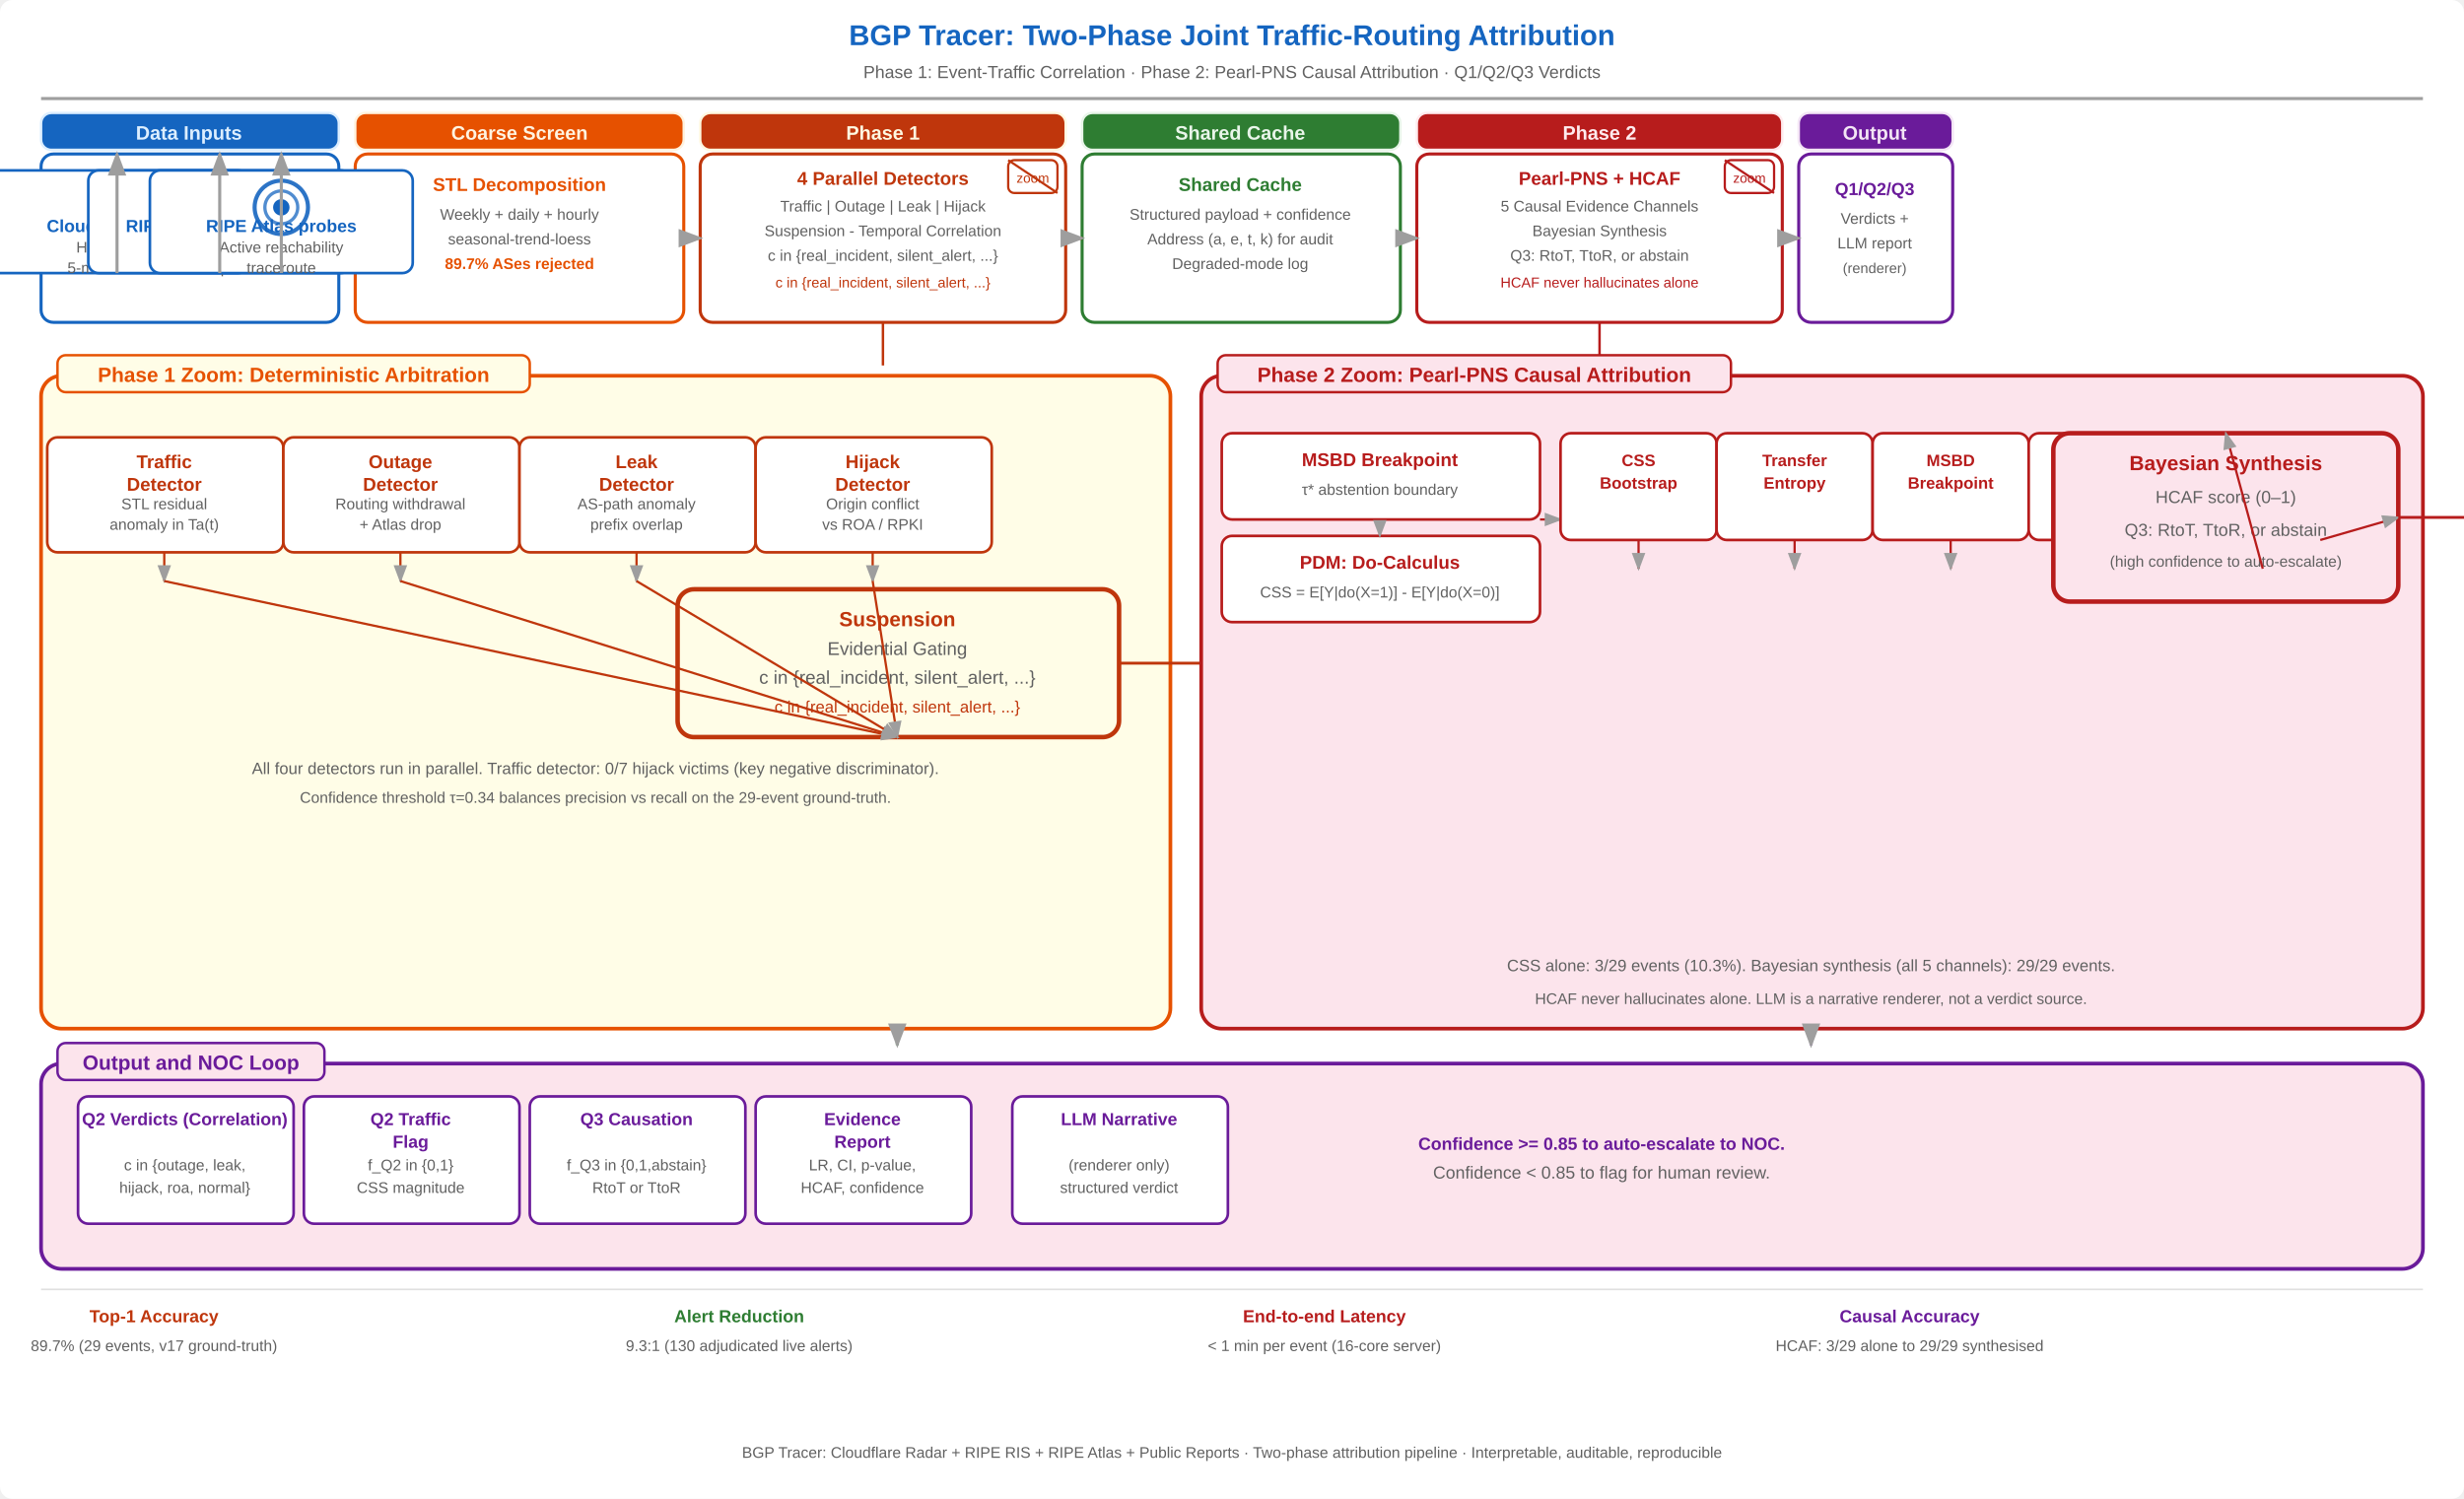
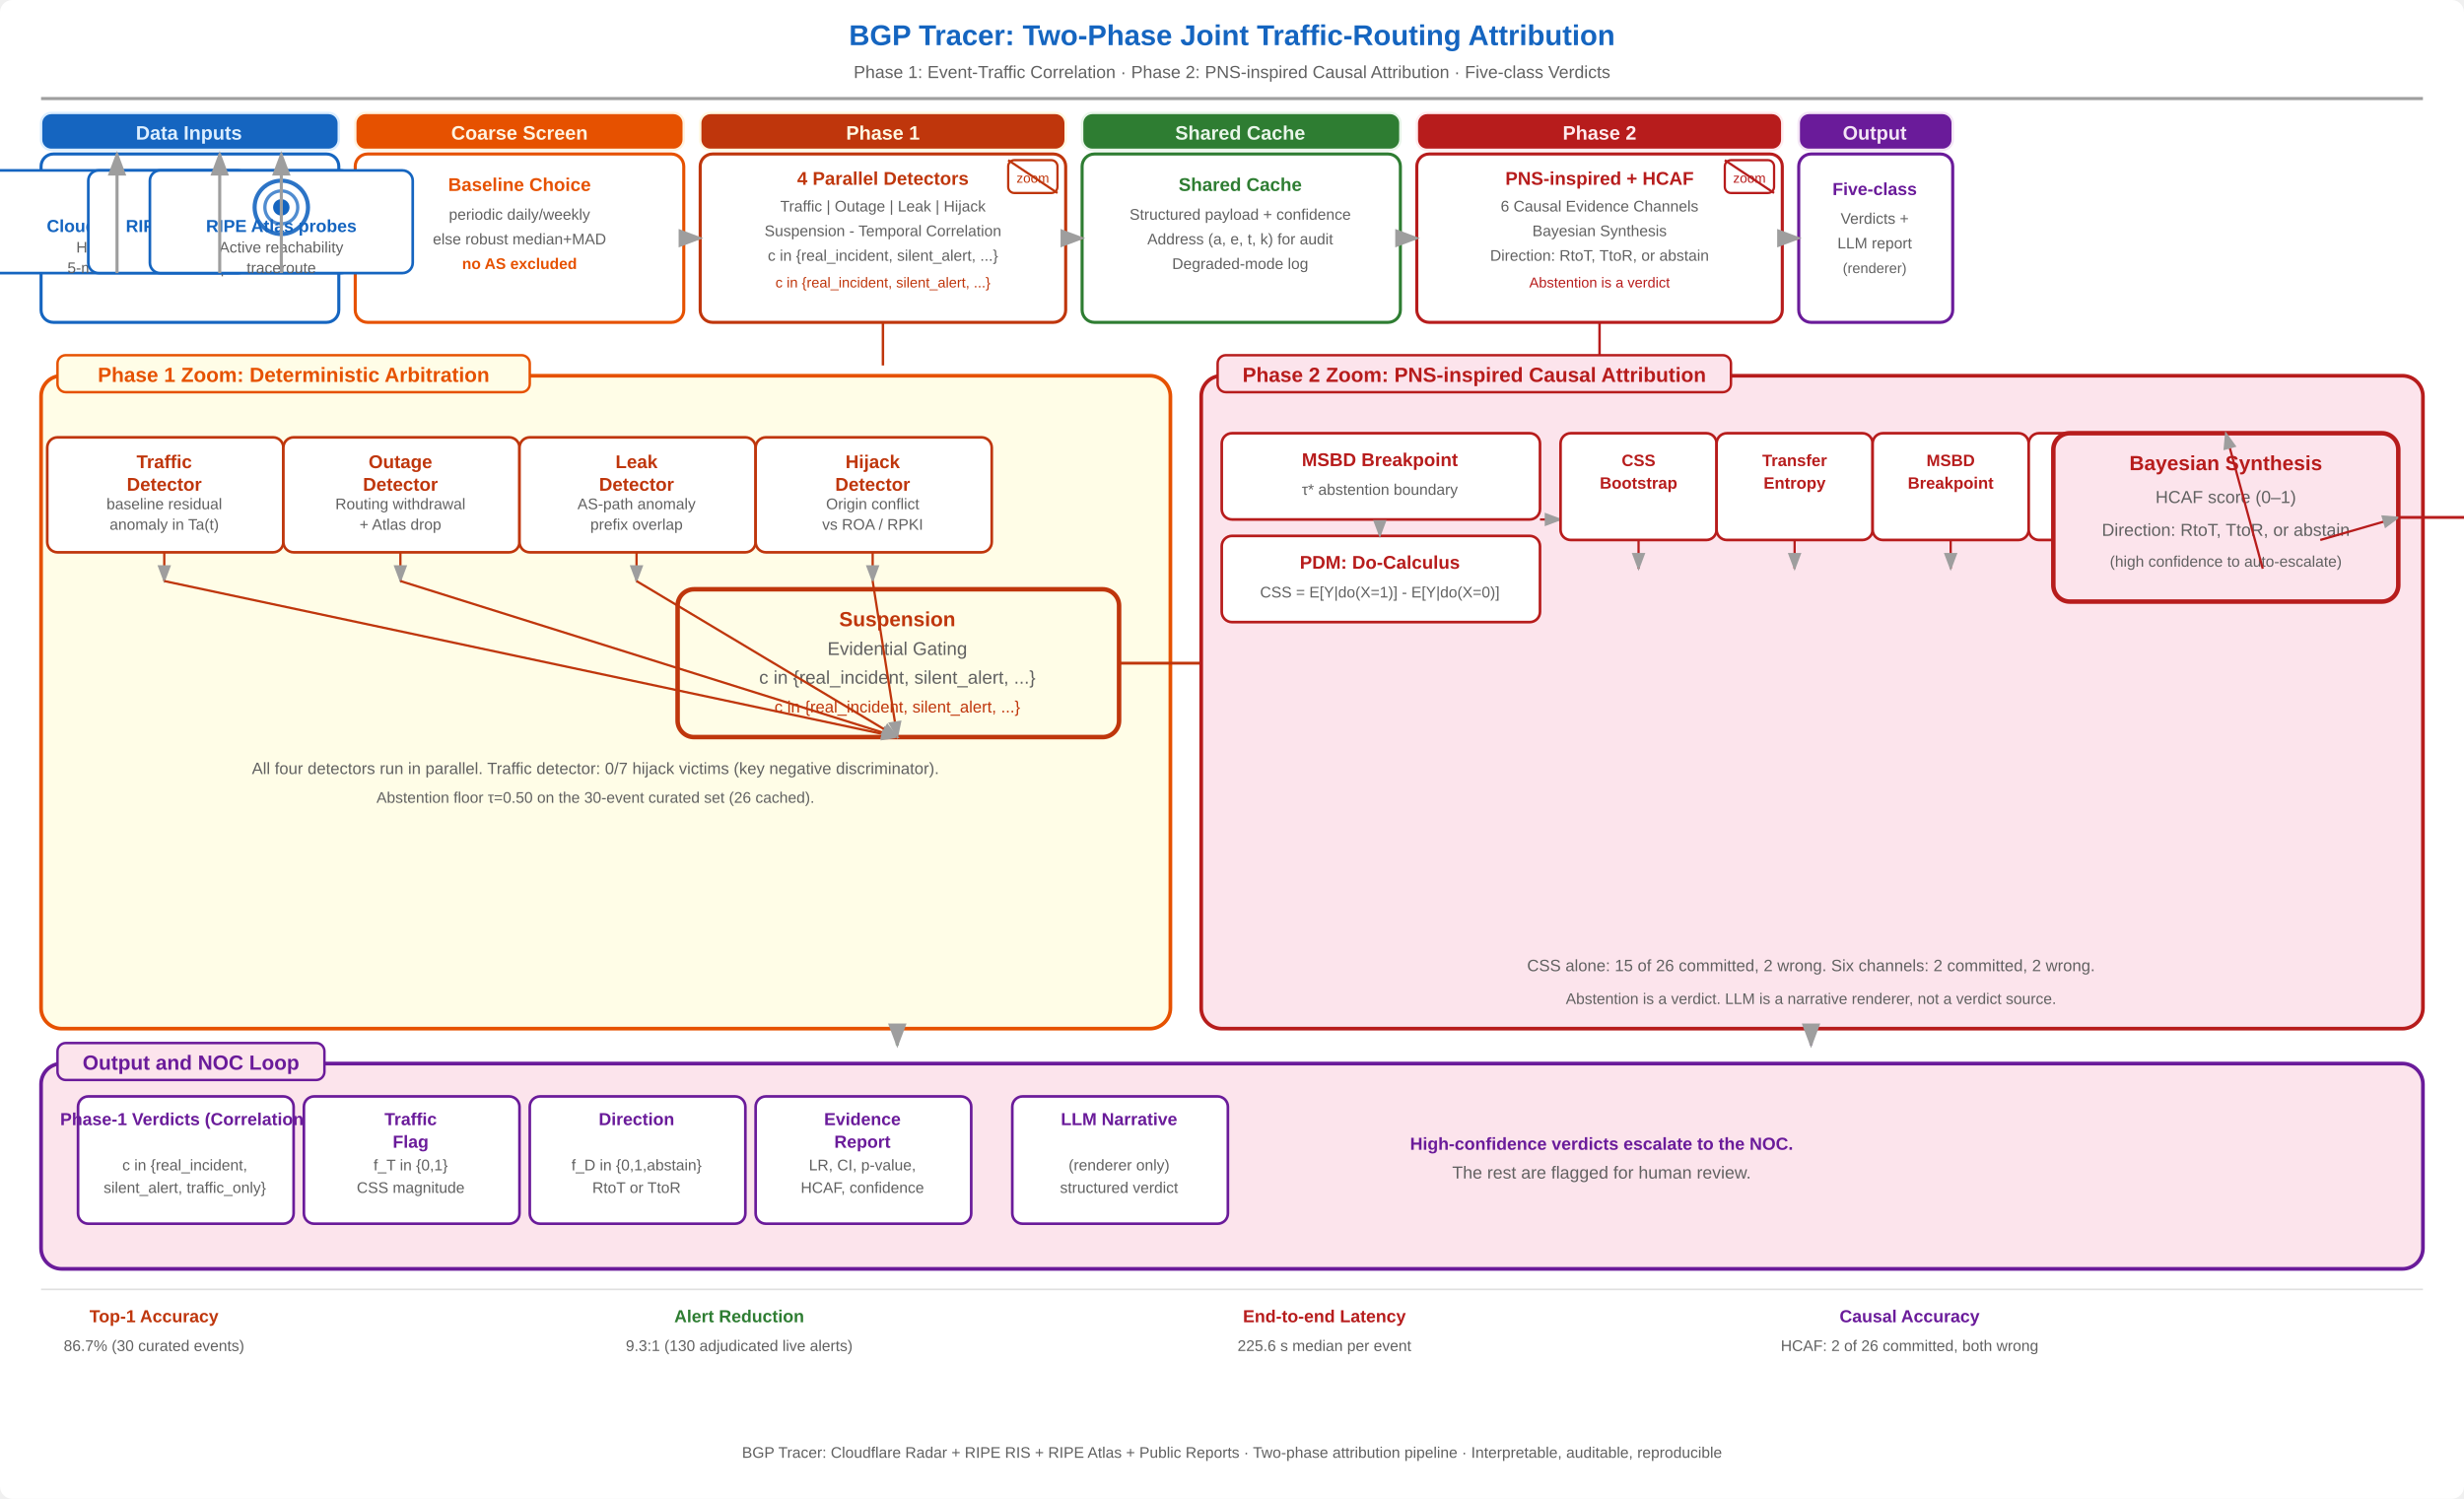
<svg xmlns="http://www.w3.org/2000/svg" width="1200" height="730" viewBox="0 0 1200 730">
  <defs>
    <marker id="arr" markerWidth="8" markerHeight="8" refX="7" refY="3" orient="auto">
      <path d="M0,0 L0,6 L8,3 z" fill="#9E9E9E" />
    </marker>
  </defs>
  <rect x="0" y="0" width="1200" height="730" rx="6" ry="6" fill="#FFFFFF" stroke="none" stroke-width="1.5" />
  <text x="600" y="22" font-size="14" font-weight="bold" fill="#1565C0" text-anchor="middle" font-family="Arial,Helvetica,sans-serif">BGP Tracer: Two-Phase Joint Traffic-Routing Attribution</text>
-   <text x="600" y="38" font-size="8.5" font-weight="normal" fill="#616161" text-anchor="middle" font-family="Arial,Helvetica,sans-serif">Phase 1: Event-Traffic Correlation  ·  Phase 2: Pearl-PNS Causal Attribution  ·  Q1/Q2/Q3 Verdicts</text>
+   <text x="600" y="38" font-size="8.5" font-weight="normal" fill="#616161" text-anchor="middle" font-family="Arial,Helvetica,sans-serif">Phase 1: Event-Traffic Correlation  ·  Phase 2: PNS-inspired Causal Attribution  ·  Five-class Verdicts</text>
  <line x1="20" y1="48" x2="1180" y2="48" stroke="#9E9E9E" stroke-width="1.5" />
  <rect x="20" y="55" width="145" height="18" rx="5" ry="5" fill="#1565C0" stroke="#DCEEFF" stroke-width="1.2" />
  <text x="92" y="68" font-size="9.5" font-weight="bold" fill="#DCEEFF" text-anchor="middle" font-family="Arial,Helvetica,sans-serif">Data Inputs</text>
  <rect x="20" y="75" width="145" height="82" rx="6" ry="6" fill="#FFFFFF" stroke="#1565C0" stroke-width="1.5" />
  <rect x="173" y="55" width="160" height="18" rx="5" ry="5" fill="#E65100" stroke="#FFF3E0" stroke-width="1.2" />
  <text x="253" y="68" font-size="9.5" font-weight="bold" fill="#FFF3E0" text-anchor="middle" font-family="Arial,Helvetica,sans-serif">Coarse Screen</text>
  <rect x="173" y="75" width="160" height="82" rx="6" ry="6" fill="#FFFFFF" stroke="#E65100" stroke-width="1.5" />
  <rect x="341" y="55" width="178" height="18" rx="5" ry="5" fill="#BF360C" stroke="#FFF8E1" stroke-width="1.2" />
  <text x="430" y="68" font-size="9.5" font-weight="bold" fill="#FFF8E1" text-anchor="middle" font-family="Arial,Helvetica,sans-serif">Phase 1</text>
  <rect x="341" y="75" width="178" height="82" rx="6" ry="6" fill="#FFFFFF" stroke="#BF360C" stroke-width="1.5" />
  <rect x="527" y="55" width="155" height="18" rx="5" ry="5" fill="#2E7D32" stroke="#E8F5E9" stroke-width="1.2" />
  <text x="604" y="68" font-size="9.5" font-weight="bold" fill="#E8F5E9" text-anchor="middle" font-family="Arial,Helvetica,sans-serif">Shared Cache</text>
  <rect x="527" y="75" width="155" height="82" rx="6" ry="6" fill="#FFFFFF" stroke="#2E7D32" stroke-width="1.5" />
  <rect x="690" y="55" width="178" height="18" rx="5" ry="5" fill="#B71C1C" stroke="#FFEBEE" stroke-width="1.2" />
  <text x="779" y="68" font-size="9.5" font-weight="bold" fill="#FFEBEE" text-anchor="middle" font-family="Arial,Helvetica,sans-serif">Phase 2</text>
  <rect x="690" y="75" width="178" height="82" rx="6" ry="6" fill="#FFFFFF" stroke="#B71C1C" stroke-width="1.5" />
  <rect x="876" y="55" width="75" height="18" rx="5" ry="5" fill="#6A1B9A" stroke="#F3E5F5" stroke-width="1.2" />
  <text x="913" y="68" font-size="9.5" font-weight="bold" fill="#F3E5F5" text-anchor="middle" font-family="Arial,Helvetica,sans-serif">Output</text>
  <rect x="876" y="75" width="75" height="82" rx="6" ry="6" fill="#FFFFFF" stroke="#6A1B9A" stroke-width="1.5" />
  <rect x="-7" y="83" width="128" height="50" rx="5" ry="5" fill="#FFFFFF" stroke="#1565C0" stroke-width="1.3" />
  <rect x="44" y="92" width="26" height="18" rx="3" fill="#1565C0" opacity="0.9" />
  <polyline points="50,98 57,101 64,98" fill="none" stroke="#FFFFFF" stroke-width="1.8" stroke-linecap="round" />
  <polyline points="50,104 57,107 64,104" fill="none" stroke="#FFFFFF" stroke-width="1.8" stroke-linecap="round" />
  <text x="57" y="113" font-size="8.5" font-weight="bold" fill="#1565C0" text-anchor="middle" font-family="Arial,Helvetica,sans-serif">Cloudflare Radar</text>
  <text x="57" y="123" font-size="7.5" font-weight="normal" fill="#616161" text-anchor="middle" font-family="Arial,Helvetica,sans-serif">HTTP traffic</text>
  <text x="57" y="133" font-size="7.5" font-weight="normal" fill="#616161" text-anchor="middle" font-family="Arial,Helvetica,sans-serif">5-min AS-level</text>
  <rect x="43" y="83" width="128" height="50" rx="5" ry="5" fill="#FFFFFF" stroke="#1565C0" stroke-width="1.3" />
  <rect x="96.0" y="94" width="22.0" height="6" rx="3" fill="#1565C0" opacity="0.95" />
  <rect x="97.98" y="100" width="18.04" height="6" rx="3" fill="#1565C0" opacity="0.9" />
  <rect x="99.85" y="106" width="14.3" height="6" rx="3" fill="#1565C0" opacity="0.85" />
  <text x="107" y="113" font-size="8.5" font-weight="bold" fill="#1565C0" text-anchor="middle" font-family="Arial,Helvetica,sans-serif">RIPE RIS / RouteViews</text>
  <text x="107" y="123" font-size="7.5" font-weight="normal" fill="#616161" text-anchor="middle" font-family="Arial,Helvetica,sans-serif">BGP MRT dumps</text>
  <text x="107" y="133" font-size="7.5" font-weight="normal" fill="#616161" text-anchor="middle" font-family="Arial,Helvetica,sans-serif">route updates</text>
  <rect x="73" y="83" width="128" height="50" rx="5" ry="5" fill="#FFFFFF" stroke="#1565C0" stroke-width="1.3" />
  <circle cx="137" cy="101" r="13" fill="none" stroke="#1565C0" stroke-width="2" opacity="0.9" />
  <circle cx="137" cy="101" r="8" fill="none" stroke="#1565C0" stroke-width="1.6" opacity="0.75" />
  <circle cx="137" cy="101" r="4" fill="#1565C0" />
  <text x="137" y="113" font-size="8.5" font-weight="bold" fill="#1565C0" text-anchor="middle" font-family="Arial,Helvetica,sans-serif">RIPE Atlas probes</text>
  <text x="137" y="123" font-size="7.5" font-weight="normal" fill="#616161" text-anchor="middle" font-family="Arial,Helvetica,sans-serif">Active reachability</text>
  <text x="137" y="133" font-size="7.5" font-weight="normal" fill="#616161" text-anchor="middle" font-family="Arial,Helvetica,sans-serif">traceroute</text>
  <line x1="57" y1="133" x2="57" y2="75" stroke="#9E9E9E" stroke-width="1.5" marker-end="url(#arr)" />
  <line x1="107" y1="133" x2="107" y2="75" stroke="#9E9E9E" stroke-width="1.5" marker-end="url(#arr)" />
  <line x1="137" y1="133" x2="137" y2="75" stroke="#9E9E9E" stroke-width="1.5" marker-end="url(#arr)" />
-   <text x="253" y="93" font-size="9" font-weight="bold" fill="#E65100" text-anchor="middle" font-family="Arial,Helvetica,sans-serif">STL Decomposition</text>
-   <text x="253" y="107" font-size="7.5" font-weight="normal" fill="#616161" text-anchor="middle" font-family="Arial,Helvetica,sans-serif">Weekly + daily + hourly</text>
-   <text x="253" y="119" font-size="7.5" font-weight="normal" fill="#616161" text-anchor="middle" font-family="Arial,Helvetica,sans-serif">seasonal-trend-loess</text>
-   <text x="253" y="131" font-size="7.5" font-weight="bold" fill="#E65100" text-anchor="middle" font-family="Arial,Helvetica,sans-serif">89.7% ASes rejected</text>
+   <text x="253" y="93" font-size="9" font-weight="bold" fill="#E65100" text-anchor="middle" font-family="Arial,Helvetica,sans-serif">Baseline Choice</text>
+   <text x="253" y="107" font-size="7.5" font-weight="normal" fill="#616161" text-anchor="middle" font-family="Arial,Helvetica,sans-serif">periodic daily/weekly</text>
+   <text x="253" y="119" font-size="7.5" font-weight="normal" fill="#616161" text-anchor="middle" font-family="Arial,Helvetica,sans-serif">else robust median+MAD</text>
+   <text x="253" y="131" font-size="7.5" font-weight="bold" fill="#E65100" text-anchor="middle" font-family="Arial,Helvetica,sans-serif">no AS excluded</text>
  <line x1="333" y1="116" x2="341" y2="116" stroke="#E65100" stroke-width="1.5" marker-end="url(#arr)" />
  <text x="430" y="90" font-size="9" font-weight="bold" fill="#BF360C" text-anchor="middle" font-family="Arial,Helvetica,sans-serif">4 Parallel Detectors</text>
  <text x="430" y="103" font-size="7.5" font-weight="normal" fill="#616161" text-anchor="middle" font-family="Arial,Helvetica,sans-serif">Traffic  |  Outage  |  Leak  |  Hijack</text>
  <text x="430" y="115" font-size="7.5" font-weight="normal" fill="#616161" text-anchor="middle" font-family="Arial,Helvetica,sans-serif">Suspension  -  Temporal Correlation</text>
  <text x="430" y="127" font-size="7.5" font-weight="normal" fill="#616161" text-anchor="middle" font-family="Arial,Helvetica,sans-serif">c in {real_incident, silent_alert, ...}</text>
  <text x="430" y="140" font-size="7" font-weight="normal" fill="#BF360C" text-anchor="middle" font-family="Arial,Helvetica,sans-serif">c in {real_incident, silent_alert, ...}</text>
  <rect x="491" y="78" width="24" height="16" rx="3" ry="3" fill="none" stroke="#BF360C" stroke-width="1.1" />
  <line x1="491" y1="78" x2="515" y2="94" stroke="#BF360C" stroke-width="1.1" />
  <text x="503" y="89" font-size="6.5" font-weight="normal" fill="#BF360C" text-anchor="middle" font-family="Arial,Helvetica,sans-serif">zoom</text>
  <line x1="519" y1="116" x2="527" y2="116" stroke="#BF360C" stroke-width="1.5" marker-end="url(#arr)" />
  <text x="604" y="93" font-size="9" font-weight="bold" fill="#2E7D32" text-anchor="middle" font-family="Arial,Helvetica,sans-serif">Shared Cache</text>
  <text x="604" y="107" font-size="7.5" font-weight="normal" fill="#616161" text-anchor="middle" font-family="Arial,Helvetica,sans-serif">Structured payload + confidence</text>
  <text x="604" y="119" font-size="7.5" font-weight="normal" fill="#616161" text-anchor="middle" font-family="Arial,Helvetica,sans-serif">Address (a, e, t, k) for audit</text>
  <text x="604" y="131" font-size="7.5" font-weight="normal" fill="#616161" text-anchor="middle" font-family="Arial,Helvetica,sans-serif">Degraded-mode log</text>
  <line x1="682" y1="116" x2="690" y2="116" stroke="#2E7D32" stroke-width="1.5" marker-end="url(#arr)" />
-   <text x="779" y="90" font-size="9" font-weight="bold" fill="#B71C1C" text-anchor="middle" font-family="Arial,Helvetica,sans-serif">Pearl-PNS + HCAF</text>
-   <text x="779" y="103" font-size="7.5" font-weight="normal" fill="#616161" text-anchor="middle" font-family="Arial,Helvetica,sans-serif">5 Causal Evidence Channels</text>
+   <text x="779" y="90" font-size="9" font-weight="bold" fill="#B71C1C" text-anchor="middle" font-family="Arial,Helvetica,sans-serif">PNS-inspired + HCAF</text>
+   <text x="779" y="103" font-size="7.5" font-weight="normal" fill="#616161" text-anchor="middle" font-family="Arial,Helvetica,sans-serif">6 Causal Evidence Channels</text>
  <text x="779" y="115" font-size="7.5" font-weight="normal" fill="#616161" text-anchor="middle" font-family="Arial,Helvetica,sans-serif">Bayesian Synthesis</text>
-   <text x="779" y="127" font-size="7.5" font-weight="normal" fill="#616161" text-anchor="middle" font-family="Arial,Helvetica,sans-serif">Q3: RtoT, TtoR, or abstain</text>
-   <text x="779" y="140" font-size="7" font-weight="normal" fill="#B71C1C" text-anchor="middle" font-family="Arial,Helvetica,sans-serif">HCAF never hallucinates alone</text>
+   <text x="779" y="127" font-size="7.5" font-weight="normal" fill="#616161" text-anchor="middle" font-family="Arial,Helvetica,sans-serif">Direction: RtoT, TtoR, or abstain</text>
+   <text x="779" y="140" font-size="7" font-weight="normal" fill="#B71C1C" text-anchor="middle" font-family="Arial,Helvetica,sans-serif">Abstention is a verdict</text>
  <rect x="840" y="78" width="24" height="16" rx="3" ry="3" fill="none" stroke="#B71C1C" stroke-width="1.1" />
  <line x1="840" y1="78" x2="864" y2="94" stroke="#B71C1C" stroke-width="1.1" />
  <text x="852" y="89" font-size="6.5" font-weight="normal" fill="#B71C1C" text-anchor="middle" font-family="Arial,Helvetica,sans-serif">zoom</text>
  <line x1="868" y1="116" x2="876" y2="116" stroke="#B71C1C" stroke-width="1.5" marker-end="url(#arr)" />
-   <text x="913" y="95" font-size="8.5" font-weight="bold" fill="#6A1B9A" text-anchor="middle" font-family="Arial,Helvetica,sans-serif">Q1/Q2/Q3</text>
+   <text x="913" y="95" font-size="8.5" font-weight="bold" fill="#6A1B9A" text-anchor="middle" font-family="Arial,Helvetica,sans-serif">Five-class</text>
  <text x="913" y="109" font-size="7.5" font-weight="normal" fill="#616161" text-anchor="middle" font-family="Arial,Helvetica,sans-serif">Verdicts +</text>
  <text x="913" y="121" font-size="7.5" font-weight="normal" fill="#616161" text-anchor="middle" font-family="Arial,Helvetica,sans-serif">LLM report</text>
  <text x="913" y="133" font-size="7" font-weight="normal" fill="#616161" text-anchor="middle" font-family="Arial,Helvetica,sans-serif">(renderer)</text>
  <line x1="430" y1="157" x2="430" y2="178" stroke="#BF360C" stroke-width="1.2" />
  <line x1="779" y1="157" x2="779" y2="178" stroke="#B71C1C" stroke-width="1.2" />
  <rect x="20" y="183" width="550" height="318" rx="10" ry="10" fill="#FFFDE7" stroke="#E65100" stroke-width="1.8" />
  <rect x="28" y="173" width="230" height="18" rx="4" ry="4" fill="#FFFDE7" stroke="#E65100" stroke-width="1.2" />
  <text x="143" y="186" font-size="10" font-weight="bold" fill="#E65100" text-anchor="middle" font-family="Arial,Helvetica,sans-serif">Phase 1 Zoom: Deterministic Arbitration</text>
  <rect x="23" y="213" width="115" height="56" rx="5" ry="5" fill="#FFFFFF" stroke="#BF360C" stroke-width="1.3" />
  <text x="80" y="228" font-size="9" font-weight="bold" fill="#BF360C" text-anchor="middle" font-family="Arial,Helvetica,sans-serif">Traffic</text>
  <text x="80" y="239" font-size="9" font-weight="bold" fill="#BF360C" text-anchor="middle" font-family="Arial,Helvetica,sans-serif">Detector</text>
-   <text x="80" y="248" font-size="7.5" font-weight="normal" fill="#616161" text-anchor="middle" font-family="Arial,Helvetica,sans-serif">STL residual</text>
+   <text x="80" y="248" font-size="7.5" font-weight="normal" fill="#616161" text-anchor="middle" font-family="Arial,Helvetica,sans-serif">baseline residual</text>
  <text x="80" y="258" font-size="7.5" font-weight="normal" fill="#616161" text-anchor="middle" font-family="Arial,Helvetica,sans-serif">anomaly in Ta(t)</text>
  <line x1="80" y1="269" x2="80" y2="283" stroke="#BF360C" stroke-width="1.1" marker-end="url(#arr)" />
  <rect x="138" y="213" width="115" height="56" rx="5" ry="5" fill="#FFFFFF" stroke="#BF360C" stroke-width="1.3" />
  <text x="195" y="228" font-size="9" font-weight="bold" fill="#BF360C" text-anchor="middle" font-family="Arial,Helvetica,sans-serif">Outage</text>
  <text x="195" y="239" font-size="9" font-weight="bold" fill="#BF360C" text-anchor="middle" font-family="Arial,Helvetica,sans-serif">Detector</text>
  <text x="195" y="248" font-size="7.5" font-weight="normal" fill="#616161" text-anchor="middle" font-family="Arial,Helvetica,sans-serif">Routing withdrawal</text>
  <text x="195" y="258" font-size="7.5" font-weight="normal" fill="#616161" text-anchor="middle" font-family="Arial,Helvetica,sans-serif">+ Atlas drop</text>
  <line x1="195" y1="269" x2="195" y2="283" stroke="#BF360C" stroke-width="1.1" marker-end="url(#arr)" />
  <rect x="253" y="213" width="115" height="56" rx="5" ry="5" fill="#FFFFFF" stroke="#BF360C" stroke-width="1.3" />
  <text x="310" y="228" font-size="9" font-weight="bold" fill="#BF360C" text-anchor="middle" font-family="Arial,Helvetica,sans-serif">Leak</text>
  <text x="310" y="239" font-size="9" font-weight="bold" fill="#BF360C" text-anchor="middle" font-family="Arial,Helvetica,sans-serif">Detector</text>
  <text x="310" y="248" font-size="7.5" font-weight="normal" fill="#616161" text-anchor="middle" font-family="Arial,Helvetica,sans-serif">AS-path anomaly</text>
  <text x="310" y="258" font-size="7.5" font-weight="normal" fill="#616161" text-anchor="middle" font-family="Arial,Helvetica,sans-serif">prefix overlap</text>
  <line x1="310" y1="269" x2="310" y2="283" stroke="#BF360C" stroke-width="1.1" marker-end="url(#arr)" />
  <rect x="368" y="213" width="115" height="56" rx="5" ry="5" fill="#FFFFFF" stroke="#BF360C" stroke-width="1.3" />
  <text x="425" y="228" font-size="9" font-weight="bold" fill="#BF360C" text-anchor="middle" font-family="Arial,Helvetica,sans-serif">Hijack</text>
  <text x="425" y="239" font-size="9" font-weight="bold" fill="#BF360C" text-anchor="middle" font-family="Arial,Helvetica,sans-serif">Detector</text>
  <text x="425" y="248" font-size="7.5" font-weight="normal" fill="#616161" text-anchor="middle" font-family="Arial,Helvetica,sans-serif">Origin conflict</text>
  <text x="425" y="258" font-size="7.5" font-weight="normal" fill="#616161" text-anchor="middle" font-family="Arial,Helvetica,sans-serif">vs ROA / RPKI</text>
  <line x1="425" y1="269" x2="425" y2="283" stroke="#BF360C" stroke-width="1.1" marker-end="url(#arr)" />
  <rect x="330" y="287" width="215" height="72" rx="8" ry="8" fill="#FFFDE7" stroke="#BF360C" stroke-width="2.2" />
  <text x="437" y="305" font-size="10" font-weight="bold" fill="#BF360C" text-anchor="middle" font-family="Arial,Helvetica,sans-serif">Suspension</text>
  <text x="437" y="319" font-size="9" font-weight="normal" fill="#616161" text-anchor="middle" font-family="Arial,Helvetica,sans-serif">Evidential Gating</text>
  <text x="437" y="333" font-size="9" font-weight="normal" fill="#616161" text-anchor="middle" font-family="Arial,Helvetica,sans-serif">c in {real_incident, silent_alert, ...}</text>
  <text x="437" y="347" font-size="8" font-weight="normal" fill="#BF360C" text-anchor="middle" font-family="Arial,Helvetica,sans-serif">c in {real_incident, silent_alert, ...}</text>
  <line x1="80" y1="283" x2="437" y2="359" stroke="#BF360C" stroke-width="1.1" marker-end="url(#arr)" />
  <line x1="195" y1="283" x2="437" y2="359" stroke="#BF360C" stroke-width="1.1" marker-end="url(#arr)" />
  <line x1="310" y1="283" x2="437" y2="359" stroke="#BF360C" stroke-width="1.1" marker-end="url(#arr)" />
  <line x1="425" y1="283" x2="437" y2="359" stroke="#BF360C" stroke-width="1.1" marker-end="url(#arr)" />
  <line x1="545" y1="323" x2="605" y2="323" stroke="#BF360C" stroke-width="1.4" marker-end="url(#arr)" />
  <rect x="605" y="303" width="110" height="40" rx="5" ry="5" fill="#FFFFFF" stroke="#BF360C" stroke-width="1.4" />
-   <text x="660" y="317" font-size="9" font-weight="bold" fill="#BF360C" text-anchor="middle" font-family="Arial,Helvetica,sans-serif">Q2 verdict (correlation)</text>
-   <text x="660" y="330" font-size="7.5" font-weight="normal" fill="#616161" text-anchor="middle" font-family="Arial,Helvetica,sans-serif">(correlation classification)</text>
+   <text x="660" y="317" font-size="9" font-weight="bold" fill="#BF360C" text-anchor="middle" font-family="Arial,Helvetica,sans-serif">Phase-1 verdict (correlation)</text>
+   <text x="660" y="330" font-size="7.5" font-weight="normal" fill="#616161" text-anchor="middle" font-family="Arial,Helvetica,sans-serif">(classification)</text>
  <text x="290" y="377" font-size="8" font-weight="normal" fill="#616161" text-anchor="middle" font-family="Arial,Helvetica,sans-serif">All four detectors run in parallel. Traffic detector: 0/7 hijack victims (key negative discriminator).</text>
-   <text x="290" y="391" font-size="7.5" font-weight="normal" fill="#616161" text-anchor="middle" font-family="Arial,Helvetica,sans-serif">Confidence threshold τ=0.34 balances precision vs recall on the 29-event ground-truth.</text>
+   <text x="290" y="391" font-size="7.5" font-weight="normal" fill="#616161" text-anchor="middle" font-family="Arial,Helvetica,sans-serif">Abstention floor τ=0.50 on the 30-event curated set (26 cached).</text>
  <line x1="437" y1="501" x2="437" y2="509" stroke="#2E7D32" stroke-width="1.5" marker-end="url(#arr)" />
  <rect x="585" y="183" width="595" height="318" rx="10" ry="10" fill="#FCE4EC" stroke="#B71C1C" stroke-width="1.8" />
  <rect x="593" y="173" width="250" height="18" rx="4" ry="4" fill="#FCE4EC" stroke="#B71C1C" stroke-width="1.2" />
-   <text x="718" y="186" font-size="10" font-weight="bold" fill="#B71C1C" text-anchor="middle" font-family="Arial,Helvetica,sans-serif">Phase 2 Zoom: Pearl-PNS Causal Attribution</text>
+   <text x="718" y="186" font-size="10" font-weight="bold" fill="#B71C1C" text-anchor="middle" font-family="Arial,Helvetica,sans-serif">Phase 2 Zoom: PNS-inspired Causal Attribution</text>
  <rect x="595" y="211" width="155" height="42" rx="5" ry="5" fill="#FFFFFF" stroke="#B71C1C" stroke-width="1.3" />
  <text x="672" y="227" font-size="9" font-weight="bold" fill="#B71C1C" text-anchor="middle" font-family="Arial,Helvetica,sans-serif">MSBD Breakpoint</text>
  <text x="672" y="241" font-size="7.5" font-weight="normal" fill="#616161" text-anchor="middle" font-family="Arial,Helvetica,sans-serif">τ* abstention boundary</text>
  <rect x="595" y="261" width="155" height="42" rx="5" ry="5" fill="#FFFFFF" stroke="#B71C1C" stroke-width="1.3" />
  <text x="672" y="277" font-size="9" font-weight="bold" fill="#B71C1C" text-anchor="middle" font-family="Arial,Helvetica,sans-serif">PDM: Do-Calculus</text>
  <text x="672" y="291" font-size="7.5" font-weight="normal" fill="#616161" text-anchor="middle" font-family="Arial,Helvetica,sans-serif">CSS = E[Y|do(X=1)] - E[Y|do(X=0)]</text>
  <line x1="672" y1="253" x2="672" y2="261" stroke="#B71C1C" stroke-width="1.1" marker-end="url(#arr)" />
  <line x1="750" y1="253" x2="760" y2="253" stroke="#B71C1C" stroke-width="1.1" marker-end="url(#arr)" />
  <rect x="760" y="211" width="76" height="52" rx="5" ry="5" fill="#FFFFFF" stroke="#B71C1C" stroke-width="1.3" />
  <text x="798" y="227" font-size="8" font-weight="bold" fill="#B71C1C" text-anchor="middle" font-family="Arial,Helvetica,sans-serif">CSS</text>
  <text x="798" y="238" font-size="8" font-weight="bold" fill="#B71C1C" text-anchor="middle" font-family="Arial,Helvetica,sans-serif">Bootstrap</text>
  <line x1="798" y1="263" x2="798" y2="277" stroke="#B71C1C" stroke-width="1.1" marker-end="url(#arr)" />
  <rect x="836" y="211" width="76" height="52" rx="5" ry="5" fill="#FFFFFF" stroke="#B71C1C" stroke-width="1.3" />
  <text x="874" y="227" font-size="8" font-weight="bold" fill="#B71C1C" text-anchor="middle" font-family="Arial,Helvetica,sans-serif">Transfer</text>
  <text x="874" y="238" font-size="8" font-weight="bold" fill="#B71C1C" text-anchor="middle" font-family="Arial,Helvetica,sans-serif">Entropy</text>
  <line x1="874" y1="263" x2="874" y2="277" stroke="#B71C1C" stroke-width="1.1" marker-end="url(#arr)" />
  <rect x="912" y="211" width="76" height="52" rx="5" ry="5" fill="#FFFFFF" stroke="#B71C1C" stroke-width="1.3" />
  <text x="950" y="227" font-size="8" font-weight="bold" fill="#B71C1C" text-anchor="middle" font-family="Arial,Helvetica,sans-serif">MSBD</text>
  <text x="950" y="238" font-size="8" font-weight="bold" fill="#B71C1C" text-anchor="middle" font-family="Arial,Helvetica,sans-serif">Breakpoint</text>
  <line x1="950" y1="263" x2="950" y2="277" stroke="#B71C1C" stroke-width="1.1" marker-end="url(#arr)" />
  <rect x="988" y="211" width="76" height="52" rx="5" ry="5" fill="#FFFFFF" stroke="#B71C1C" stroke-width="1.3" />
  <text x="1026" y="227" font-size="8" font-weight="bold" fill="#B71C1C" text-anchor="middle" font-family="Arial,Helvetica,sans-serif">Granger</text>
  <text x="1026" y="238" font-size="8" font-weight="bold" fill="#B71C1C" text-anchor="middle" font-family="Arial,Helvetica,sans-serif">Causality</text>
  <line x1="1026" y1="263" x2="1026" y2="277" stroke="#B71C1C" stroke-width="1.1" marker-end="url(#arr)" />
  <rect x="1064" y="211" width="76" height="52" rx="5" ry="5" fill="#FFFFFF" stroke="#B71C1C" stroke-width="1.3" />
  <text x="1102" y="227" font-size="8" font-weight="bold" fill="#B71C1C" text-anchor="middle" font-family="Arial,Helvetica,sans-serif">Pearson</text>
  <text x="1102" y="238" font-size="8" font-weight="bold" fill="#B71C1C" text-anchor="middle" font-family="Arial,Helvetica,sans-serif">Lag</text>
  <line x1="1102" y1="263" x2="1102" y2="277" stroke="#B71C1C" stroke-width="1.1" marker-end="url(#arr)" />
  <rect x="1000" y="211" width="168" height="82" rx="8" ry="8" fill="#FCE4EC" stroke="#B71C1C" stroke-width="2.2" />
  <text x="1084" y="229" font-size="10" font-weight="bold" fill="#B71C1C" text-anchor="middle" font-family="Arial,Helvetica,sans-serif">Bayesian Synthesis</text>
  <text x="1084" y="245" font-size="8.5" font-weight="normal" fill="#616161" text-anchor="middle" font-family="Arial,Helvetica,sans-serif">HCAF score (0–1)</text>
-   <text x="1084" y="261" font-size="8.5" font-weight="normal" fill="#616161" text-anchor="middle" font-family="Arial,Helvetica,sans-serif">Q3: RtoT, TtoR, or abstain</text>
+   <text x="1084" y="261" font-size="8.5" font-weight="normal" fill="#616161" text-anchor="middle" font-family="Arial,Helvetica,sans-serif">Direction: RtoT, TtoR, or abstain</text>
  <text x="1084" y="276" font-size="7.5" font-weight="normal" fill="#616161" text-anchor="middle" font-family="Arial,Helvetica,sans-serif">(high confidence to auto-escalate)</text>
  <line x1="1102" y1="277" x2="1084" y2="211" stroke="#B71C1C" stroke-width="1.1" marker-end="url(#arr)" />
  <line x1="1130" y1="263" x2="1168" y2="252" stroke="#B71C1C" stroke-width="1.1" marker-end="url(#arr)" />
  <line x1="1168" y1="252" x2="1223" y2="252" stroke="#B71C1C" stroke-width="1.4" marker-end="url(#arr)" />
  <rect x="1223" y="227" width="100" height="40" rx="5" ry="5" fill="#FFFFFF" stroke="#B71C1C" stroke-width="1.4" />
  <text x="1273" y="241" font-size="9" font-weight="bold" fill="#B71C1C" text-anchor="middle" font-family="Arial,Helvetica,sans-serif">Q2/Q3 verdict</text>
  <text x="1273" y="254" font-size="7.5" font-weight="normal" fill="#616161" text-anchor="middle" font-family="Arial,Helvetica,sans-serif">(causal direction)</text>
-   <text x="882" y="473" font-size="8" font-weight="normal" fill="#616161" text-anchor="middle" font-family="Arial,Helvetica,sans-serif">CSS alone: 3/29 events (10.3%). Bayesian synthesis (all 5 channels): 29/29 events.</text>
-   <text x="882" y="489" font-size="7.5" font-weight="normal" fill="#616161" text-anchor="middle" font-family="Arial,Helvetica,sans-serif">HCAF never hallucinates alone. LLM is a narrative renderer, not a verdict source.</text>
+   <text x="882" y="473" font-size="8" font-weight="normal" fill="#616161" text-anchor="middle" font-family="Arial,Helvetica,sans-serif">CSS alone: 15 of 26 committed, 2 wrong. Six channels: 2 committed, 2 wrong.</text>
+   <text x="882" y="489" font-size="7.5" font-weight="normal" fill="#616161" text-anchor="middle" font-family="Arial,Helvetica,sans-serif">Abstention is a verdict. LLM is a narrative renderer, not a verdict source.</text>
  <line x1="882" y1="501" x2="882" y2="509" stroke="#6A1B9A" stroke-width="1.5" marker-end="url(#arr)" />
  <rect x="20" y="518" width="1160" height="100" rx="10" ry="10" fill="#FCE4EC" stroke="#6A1B9A" stroke-width="1.8" />
  <rect x="28" y="508" width="130" height="18" rx="4" ry="4" fill="#FCE4EC" stroke="#6A1B9A" stroke-width="1.2" />
  <text x="93" y="521" font-size="10" font-weight="bold" fill="#6A1B9A" text-anchor="middle" font-family="Arial,Helvetica,sans-serif">Output and NOC Loop</text>
  <rect x="38" y="534" width="105" height="62" rx="5" ry="5" fill="#FFFFFF" stroke="#6A1B9A" stroke-width="1.3" />
-   <text x="90" y="548" font-size="8.5" font-weight="bold" fill="#6A1B9A" text-anchor="middle" font-family="Arial,Helvetica,sans-serif">Q2 Verdicts (Correlation)</text>
-   <text x="90" y="570" font-size="7.5" font-weight="normal" fill="#616161" text-anchor="middle" font-family="Arial,Helvetica,sans-serif">c in {outage, leak,</text>
-   <text x="90" y="581" font-size="7.5" font-weight="normal" fill="#616161" text-anchor="middle" font-family="Arial,Helvetica,sans-serif">hijack, roa, normal}</text>
+   <text x="90" y="548" font-size="8.5" font-weight="bold" fill="#6A1B9A" text-anchor="middle" font-family="Arial,Helvetica,sans-serif">Phase-1 Verdicts (Correlation)</text>
+   <text x="90" y="570" font-size="7.5" font-weight="normal" fill="#616161" text-anchor="middle" font-family="Arial,Helvetica,sans-serif">c in {real_incident,</text>
+   <text x="90" y="581" font-size="7.5" font-weight="normal" fill="#616161" text-anchor="middle" font-family="Arial,Helvetica,sans-serif">silent_alert, traffic_only}</text>
  <rect x="148" y="534" width="105" height="62" rx="5" ry="5" fill="#FFFFFF" stroke="#6A1B9A" stroke-width="1.3" />
-   <text x="200" y="548" font-size="8.5" font-weight="bold" fill="#6A1B9A" text-anchor="middle" font-family="Arial,Helvetica,sans-serif">Q2 Traffic</text>
+   <text x="200" y="548" font-size="8.5" font-weight="bold" fill="#6A1B9A" text-anchor="middle" font-family="Arial,Helvetica,sans-serif">Traffic</text>
  <text x="200" y="559" font-size="8.5" font-weight="bold" fill="#6A1B9A" text-anchor="middle" font-family="Arial,Helvetica,sans-serif">Flag</text>
-   <text x="200" y="570" font-size="7.5" font-weight="normal" fill="#616161" text-anchor="middle" font-family="Arial,Helvetica,sans-serif">f_Q2 in {0,1}</text>
+   <text x="200" y="570" font-size="7.5" font-weight="normal" fill="#616161" text-anchor="middle" font-family="Arial,Helvetica,sans-serif">f_T in {0,1}</text>
  <text x="200" y="581" font-size="7.5" font-weight="normal" fill="#616161" text-anchor="middle" font-family="Arial,Helvetica,sans-serif">CSS magnitude</text>
  <rect x="258" y="534" width="105" height="62" rx="5" ry="5" fill="#FFFFFF" stroke="#6A1B9A" stroke-width="1.3" />
-   <text x="310" y="548" font-size="8.5" font-weight="bold" fill="#6A1B9A" text-anchor="middle" font-family="Arial,Helvetica,sans-serif">Q3 Causation</text>
-   <text x="310" y="570" font-size="7.5" font-weight="normal" fill="#616161" text-anchor="middle" font-family="Arial,Helvetica,sans-serif">f_Q3 in {0,1,abstain}</text>
+   <text x="310" y="548" font-size="8.5" font-weight="bold" fill="#6A1B9A" text-anchor="middle" font-family="Arial,Helvetica,sans-serif">Direction</text>
+   <text x="310" y="570" font-size="7.5" font-weight="normal" fill="#616161" text-anchor="middle" font-family="Arial,Helvetica,sans-serif">f_D in {0,1,abstain}</text>
  <text x="310" y="581" font-size="7.5" font-weight="normal" fill="#616161" text-anchor="middle" font-family="Arial,Helvetica,sans-serif">RtoT or TtoR</text>
  <rect x="368" y="534" width="105" height="62" rx="5" ry="5" fill="#FFFFFF" stroke="#6A1B9A" stroke-width="1.3" />
  <text x="420" y="548" font-size="8.5" font-weight="bold" fill="#6A1B9A" text-anchor="middle" font-family="Arial,Helvetica,sans-serif">Evidence</text>
  <text x="420" y="559" font-size="8.5" font-weight="bold" fill="#6A1B9A" text-anchor="middle" font-family="Arial,Helvetica,sans-serif">Report</text>
  <text x="420" y="570" font-size="7.5" font-weight="normal" fill="#616161" text-anchor="middle" font-family="Arial,Helvetica,sans-serif">LR, CI, p-value,</text>
  <text x="420" y="581" font-size="7.5" font-weight="normal" fill="#616161" text-anchor="middle" font-family="Arial,Helvetica,sans-serif">HCAF, confidence</text>
  <rect x="493" y="534" width="105" height="62" rx="5" ry="5" fill="#FFFFFF" stroke="#6A1B9A" stroke-width="1.3" />
  <text x="545" y="548" font-size="8.5" font-weight="bold" fill="#6A1B9A" text-anchor="middle" font-family="Arial,Helvetica,sans-serif">LLM Narrative</text>
  <text x="545" y="570" font-size="7.5" font-weight="normal" fill="#616161" text-anchor="middle" font-family="Arial,Helvetica,sans-serif">(renderer only)</text>
  <text x="545" y="581" font-size="7.5" font-weight="normal" fill="#616161" text-anchor="middle" font-family="Arial,Helvetica,sans-serif">structured verdict</text>
-   <text x="780" y="560" font-size="8.5" font-weight="bold" fill="#6A1B9A" text-anchor="middle" font-family="Arial,Helvetica,sans-serif">Confidence &gt;= 0.85  to  auto-escalate to NOC.</text>
-   <text x="780" y="574" font-size="8.5" font-weight="normal" fill="#616161" text-anchor="middle" font-family="Arial,Helvetica,sans-serif">Confidence &lt; 0.85  to  flag for human review.</text>
+   <text x="780" y="560" font-size="8.5" font-weight="bold" fill="#6A1B9A" text-anchor="middle" font-family="Arial,Helvetica,sans-serif">High-confidence verdicts escalate to the NOC.</text>
+   <text x="780" y="574" font-size="8.5" font-weight="normal" fill="#616161" text-anchor="middle" font-family="Arial,Helvetica,sans-serif">The rest are flagged for human review.</text>
  <line x1="20" y1="628" x2="1180" y2="628" stroke="#E0E0E0" stroke-width="0.8" />
  <text x="75" y="644" font-size="8.5" font-weight="bold" fill="#BF360C" text-anchor="middle" font-family="Arial,Helvetica,sans-serif">Top-1 Accuracy</text>
-   <text x="75" y="658" font-size="7.5" font-weight="normal" fill="#616161" text-anchor="middle" font-family="Arial,Helvetica,sans-serif">89.7%  (29 events, v17 ground-truth)</text>
+   <text x="75" y="658" font-size="7.5" font-weight="normal" fill="#616161" text-anchor="middle" font-family="Arial,Helvetica,sans-serif">86.7% (30 curated events)</text>
  <text x="360" y="644" font-size="8.5" font-weight="bold" fill="#2E7D32" text-anchor="middle" font-family="Arial,Helvetica,sans-serif">Alert Reduction</text>
  <text x="360" y="658" font-size="7.5" font-weight="normal" fill="#616161" text-anchor="middle" font-family="Arial,Helvetica,sans-serif">9.3:1  (130 adjudicated live alerts)</text>
  <text x="645" y="644" font-size="8.5" font-weight="bold" fill="#B71C1C" text-anchor="middle" font-family="Arial,Helvetica,sans-serif">End-to-end Latency</text>
-   <text x="645" y="658" font-size="7.5" font-weight="normal" fill="#616161" text-anchor="middle" font-family="Arial,Helvetica,sans-serif">&lt; 1 min per event  (16-core server)</text>
+   <text x="645" y="658" font-size="7.5" font-weight="normal" fill="#616161" text-anchor="middle" font-family="Arial,Helvetica,sans-serif">225.6 s median per event</text>
  <text x="930" y="644" font-size="8.5" font-weight="bold" fill="#6A1B9A" text-anchor="middle" font-family="Arial,Helvetica,sans-serif">Causal Accuracy</text>
-   <text x="930" y="658" font-size="7.5" font-weight="normal" fill="#616161" text-anchor="middle" font-family="Arial,Helvetica,sans-serif">HCAF: 3/29 alone to 29/29 synthesised</text>
+   <text x="930" y="658" font-size="7.5" font-weight="normal" fill="#616161" text-anchor="middle" font-family="Arial,Helvetica,sans-serif">HCAF: 2 of 26 committed, both wrong</text>
  <text x="600" y="710" font-size="7.5" font-weight="normal" fill="#616161" text-anchor="middle" font-family="Arial,Helvetica,sans-serif">BGP Tracer: Cloudflare Radar + RIPE RIS + RIPE Atlas + Public Reports  ·  Two-phase attribution pipeline  ·  Interpretable, auditable, reproducible</text>
</svg>
